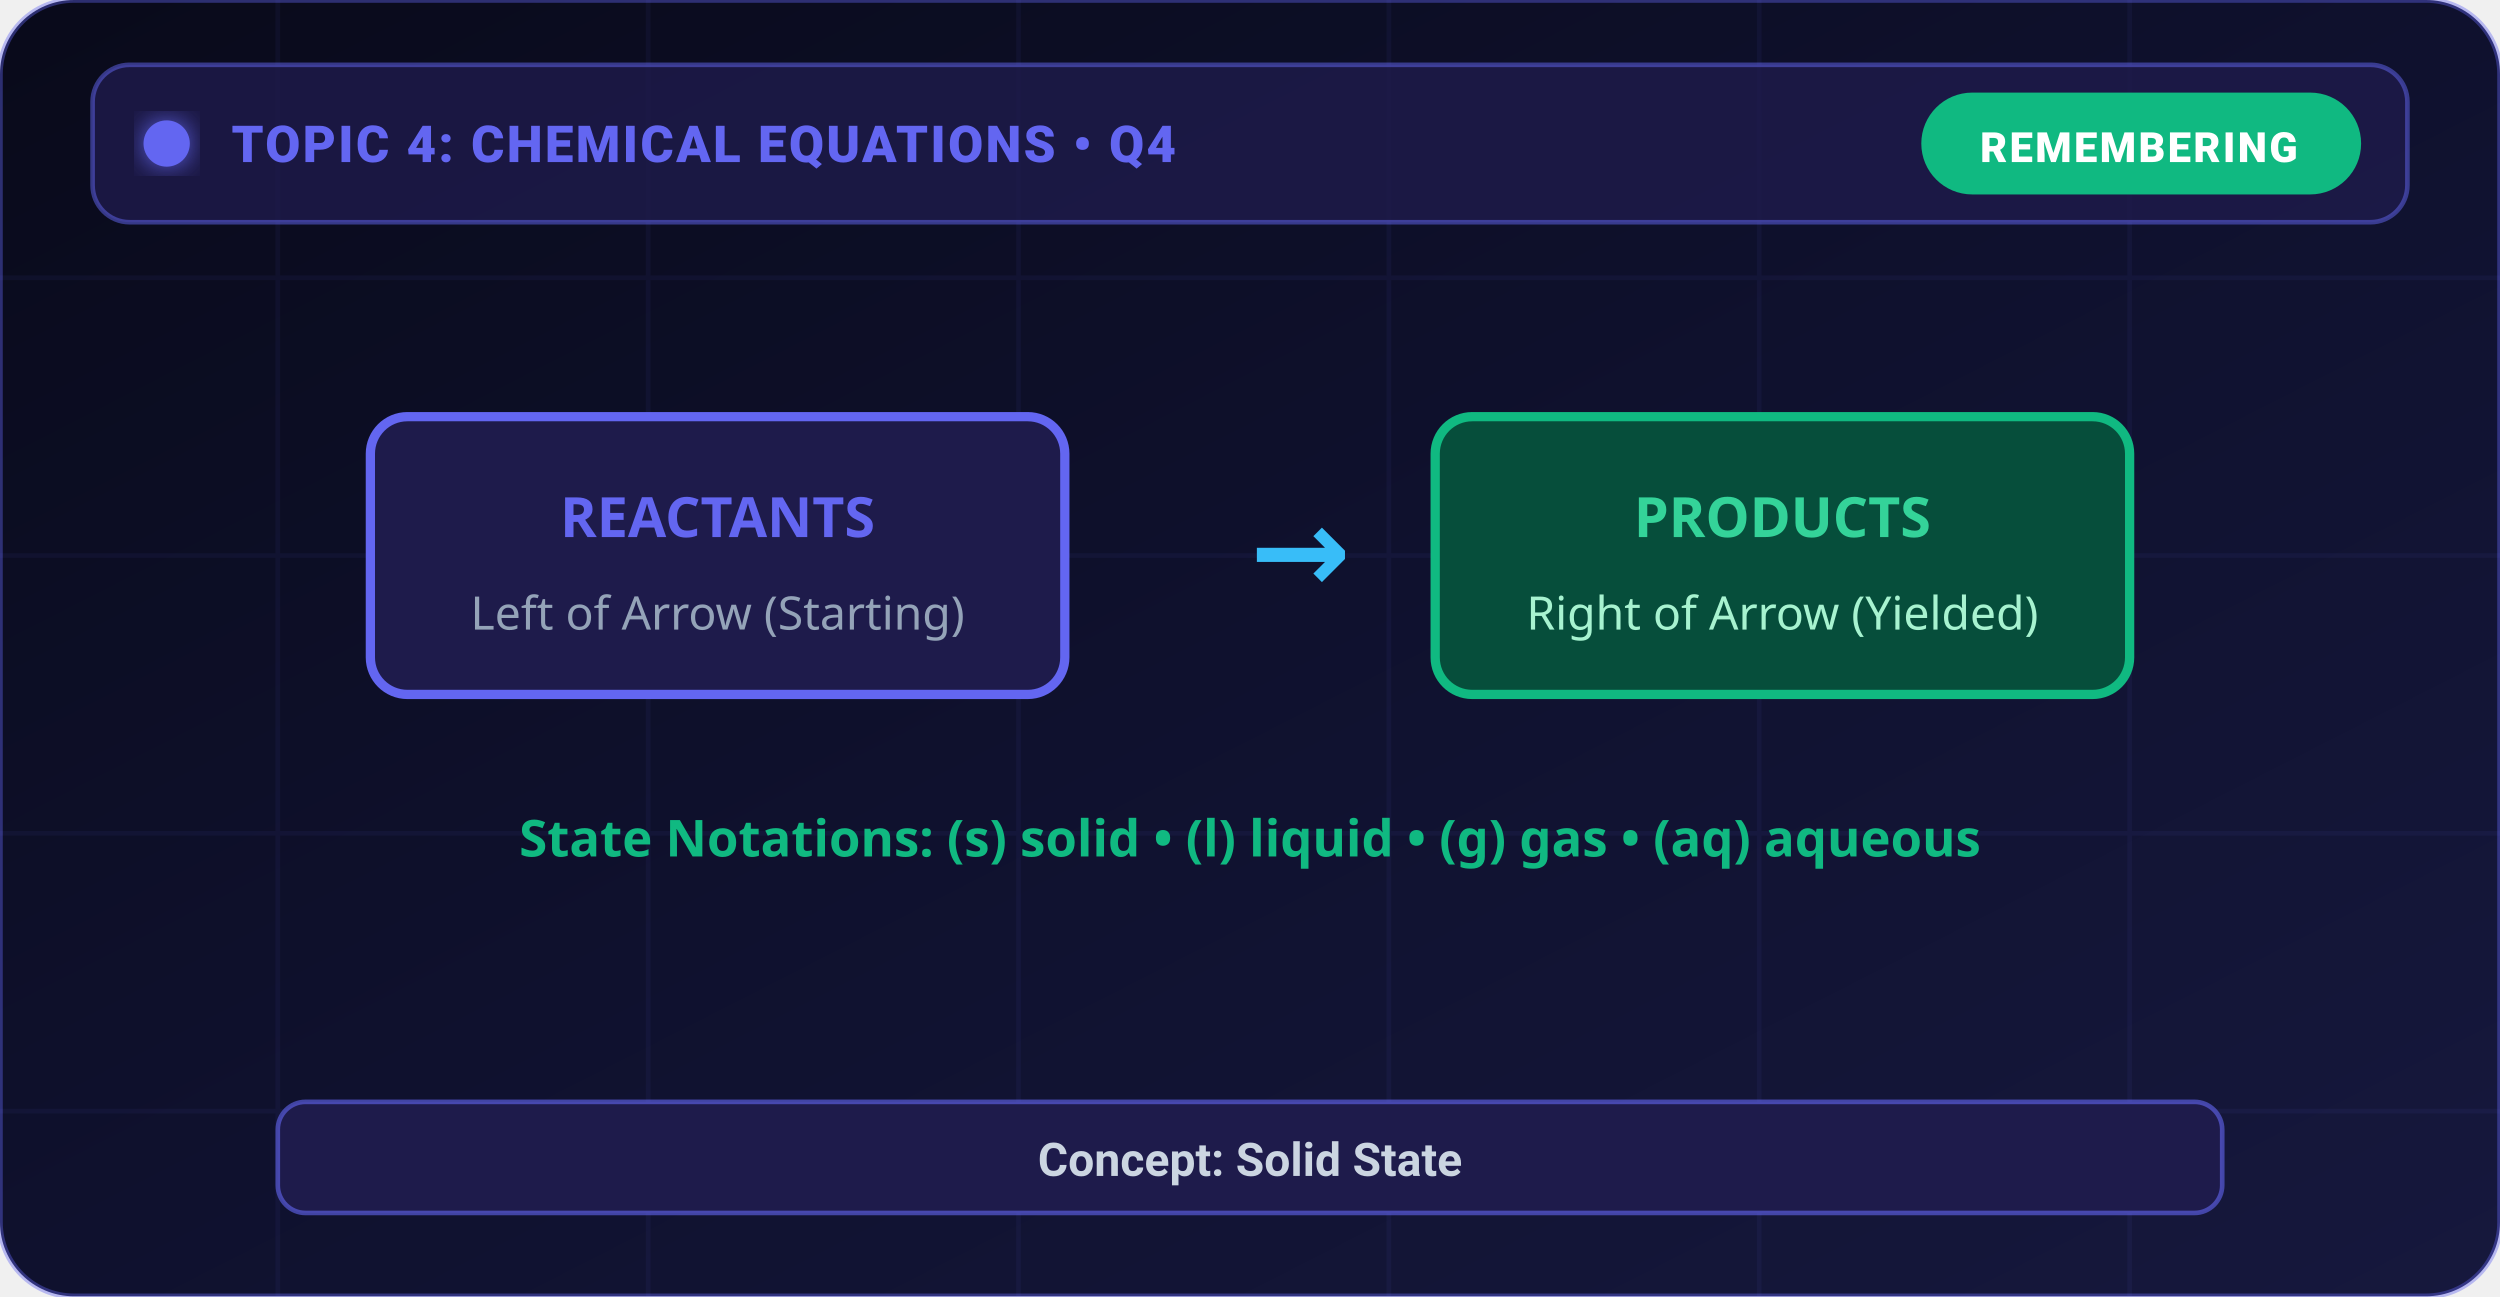
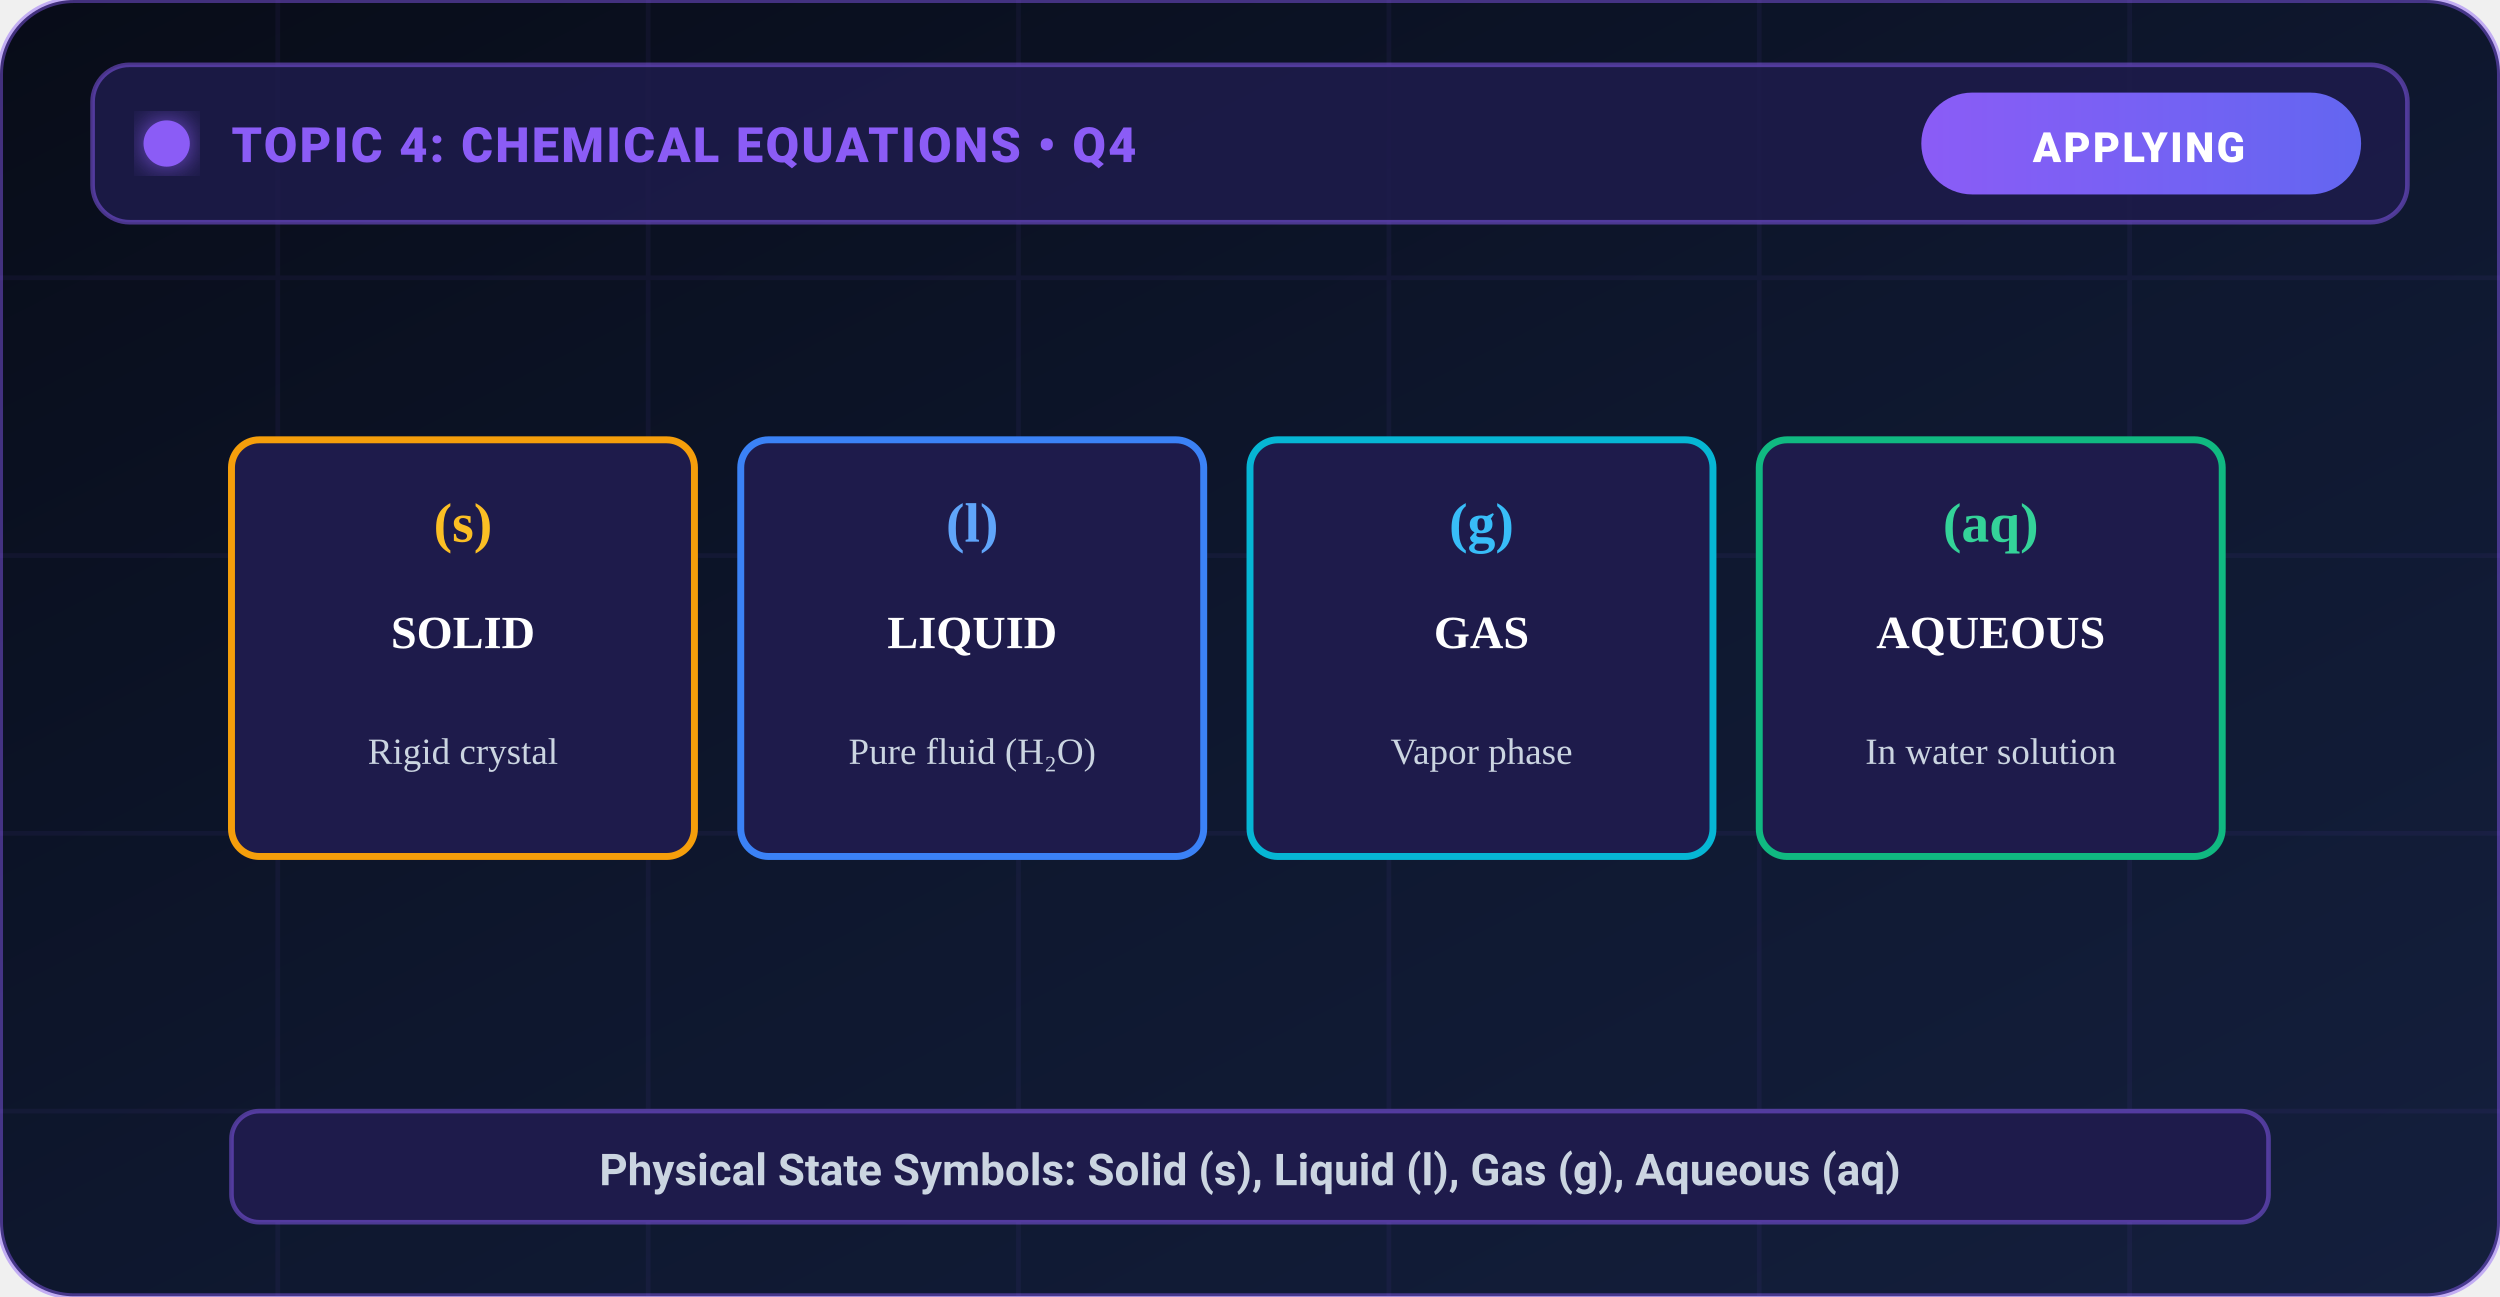
<svg xmlns="http://www.w3.org/2000/svg" viewBox="0 0 540 280" width="100%" height="100%">
  <defs>
    <linearGradient id="bgGrad_t4_4" x1="0%" y1="0%" x2="100%" y2="100%">
-       <stop offset="0%" stop-color="#090a1a" />
-       <stop offset="50%" stop-color="#0f112e" />
-       <stop offset="100%" stop-color="#16183d" />
+       <stop offset="0%" stop-color="#080c18" />
+       <stop offset="50%" stop-color="#0e172e" />
+       <stop offset="100%" stop-color="#141f3d" />
+     </linearGradient>
+     <linearGradient id="primaryGrad_t4_4" x1="0%" y1="0%" x2="100%" y2="0%">
+       <stop offset="0%" stop-color="#8b5cf6" />
+       <stop offset="100%" stop-color="#6366f1" />
    </linearGradient>
    <filter id="glow_t4_4" x="-20%" y="-20%" width="140%" height="140%">
-       <feGaussianBlur stdDeviation="3" result="blur" />
+       <feGaussianBlur stdDeviation="3.5" result="blur" />
      <feComposite in="SourceGraphic" in2="blur" operator="over" />
    </filter>
  </defs>
-   <rect width="540" height="280" rx="16" fill="url(#bgGrad_t4_4)" stroke="#6366f1" stroke-width="1.2" stroke-opacity="0.4" />
-   <g opacity="0.06" stroke="#6366f1" stroke-width="1">
+   <rect width="540" height="280" rx="16" fill="url(#bgGrad_t4_4)" stroke="#8b5cf6" stroke-width="1.3" stroke-opacity="0.45" />
+   <g opacity="0.06" stroke="#8b5cf6" stroke-width="1">
    <line x1="60" y1="0" x2="60" y2="280" />
    <line x1="140" y1="0" x2="140" y2="280" />
    <line x1="220" y1="0" x2="220" y2="280" />
    <line x1="300" y1="0" x2="300" y2="280" />
    <line x1="380" y1="0" x2="380" y2="280" />
    <line x1="460" y1="0" x2="460" y2="280" />
    <line x1="0" y1="60" x2="540" y2="60" />
    <line x1="0" y1="120" x2="540" y2="120" />
    <line x1="0" y1="180" x2="540" y2="180" />
    <line x1="0" y1="240" x2="540" y2="240" />
  </g>
-   <rect x="20" y="14" width="500" height="34" rx="8" fill="#1e1b4b" fill-opacity="0.8" stroke="#6366f1" stroke-width="1" stroke-opacity="0.5" />
-   <circle cx="36" cy="31" r="5" fill="#6366f1" filter="url(#glow_t4_4)" />
-   <text x="50" y="35" fill="#6366f1" font-family="'Segoe UI', Roboto, sans-serif" font-size="11" font-weight="900" letter-spacing="0.5">TOPIC 4: CHEMICAL EQUATIONS • Q4</text>
-   <rect x="415" y="20" width="95" height="22" rx="11" fill="#10b981" />
-   <text x="462" y="35" fill="#ffffff" font-family="'Segoe UI', Roboto, sans-serif" font-size="9" font-weight="900" text-anchor="middle" letter-spacing="0.5">REMEMBERING</text>
+   <rect x="20" y="14" width="500" height="34" rx="8" fill="#1e1b4b" fill-opacity="0.85" stroke="#8b5cf6" stroke-width="1" stroke-opacity="0.5" />
+   <circle cx="36" cy="31" r="5" fill="#8b5cf6" filter="url(#glow_t4_4)" />
+   <text x="50" y="35" fill="#8b5cf6" font-family="'Segoe UI', Roboto, sans-serif" font-size="10.5" font-weight="900" letter-spacing="0.5">TOPIC 4: CHEMICAL EQUATIONS • Q4</text>
+   <rect x="415" y="20" width="95" height="22" rx="11" fill="url(#primaryGrad_t4_4)" />
+   <text x="462" y="35" fill="#ffffff" font-family="'Segoe UI', Roboto, sans-serif" font-size="9" font-weight="900" text-anchor="middle" letter-spacing="0.5">APPLYING</text>
  <g transform="translate(0, 10)">
-     <g transform="translate(80, 80)">
-       <rect x="0" y="0" width="150" height="60" rx="8" fill="#1e1b4b" stroke="#6366f1" stroke-width="2" />
-       <text x="75" y="26" fill="#6366f1" font-family="sans-serif" font-size="12" font-weight="bold" text-anchor="middle">REACTANTS</text>
-       <text x="75" y="46" fill="#94a3b8" font-family="sans-serif" font-size="10" text-anchor="middle">Left of Arrow (Starting)</text>
-       <text x="190" y="38" fill="#38bdf8" font-family="sans-serif" font-size="26" font-weight="bold">→</text>
-       <rect x="230" y="0" width="150" height="60" rx="8" fill="#064e3b" stroke="#10b981" stroke-width="2" />
-       <text x="305" y="26" fill="#34d399" font-family="sans-serif" font-size="12" font-weight="bold" text-anchor="middle">PRODUCTS</text>
-       <text x="305" y="46" fill="#a7f3d0" font-family="sans-serif" font-size="10" text-anchor="middle">Right of Arrow (Yielded)</text>
+     <g transform="translate(50, 75)">
+       <rect x="0" y="10" width="100" height="90" rx="6" fill="#1e1b4b" stroke="#f59e0b" stroke-width="1.5" />
+       <text x="50" y="32" fill="#fbbf24" font-size="12" font-weight="bold" text-anchor="middle">(s)</text>
+       <text x="50" y="55" fill="#fff" font-size="10" font-weight="bold" text-anchor="middle">SOLID</text>
+       <text x="50" y="80" fill="#cbd5e1" font-size="8" text-anchor="middle">Rigid crystal</text>
+       <rect x="110" y="10" width="100" height="90" rx="6" fill="#1e1b4b" stroke="#3b82f6" stroke-width="1.5" />
+       <text x="160" y="32" fill="#60a5fa" font-size="12" font-weight="bold" text-anchor="middle">(l)</text>
+       <text x="160" y="55" fill="#fff" font-size="10" font-weight="bold" text-anchor="middle">LIQUID</text>
+       <text x="160" y="80" fill="#cbd5e1" font-size="8" text-anchor="middle">Pure fluid (H₂O)</text>
+       <rect x="220" y="10" width="100" height="90" rx="6" fill="#1e1b4b" stroke="#06b6d4" stroke-width="1.5" />
+       <text x="270" y="32" fill="#38bdf8" font-size="12" font-weight="bold" text-anchor="middle">(g)</text>
+       <text x="270" y="55" fill="#fff" font-size="10" font-weight="bold" text-anchor="middle">GAS</text>
+       <text x="270" y="80" fill="#cbd5e1" font-size="8" text-anchor="middle">Vapor phase</text>
+       <rect x="330" y="10" width="100" height="90" rx="6" fill="#1e1b4b" stroke="#10b981" stroke-width="1.5" />
+       <text x="380" y="32" fill="#34d399" font-size="12" font-weight="bold" text-anchor="middle">(aq)</text>
+       <text x="380" y="55" fill="#fff" font-size="10" font-weight="bold" text-anchor="middle">AQUEOUS</text>
+       <text x="380" y="80" fill="#cbd5e1" font-size="8" text-anchor="middle">In water solution</text>
    </g>
-     <text x="270" y="175" fill="#10b981" font-family="sans-serif" font-size="11" font-weight="bold" text-anchor="middle">State Notations: (s) solid • (l) liquid • (g) gas • (aq) aqueous</text>
  </g>
-   <rect x="60" y="238" width="420" height="24" rx="6" fill="#1e1b4b" stroke="#6366f1" stroke-width="1" stroke-opacity="0.6" />
-   <text x="270" y="254" fill="#cbd5e1" font-family="'Segoe UI', Roboto, sans-serif" font-size="10" font-weight="bold" text-anchor="middle">Concept: Solid State</text>
+   <rect x="50" y="240" width="440" height="24" rx="6" fill="#1e1b4b" stroke="#8b5cf6" stroke-width="1" stroke-opacity="0.5" />
+   <text x="270" y="256" fill="#cbd5e1" font-family="'Segoe UI', Roboto, sans-serif" font-size="9.5" font-weight="bold" text-anchor="middle">Physical State Symbols: Solid (s), Liquid (l), Gas (g), Aqueous (aq)</text>
</svg>
